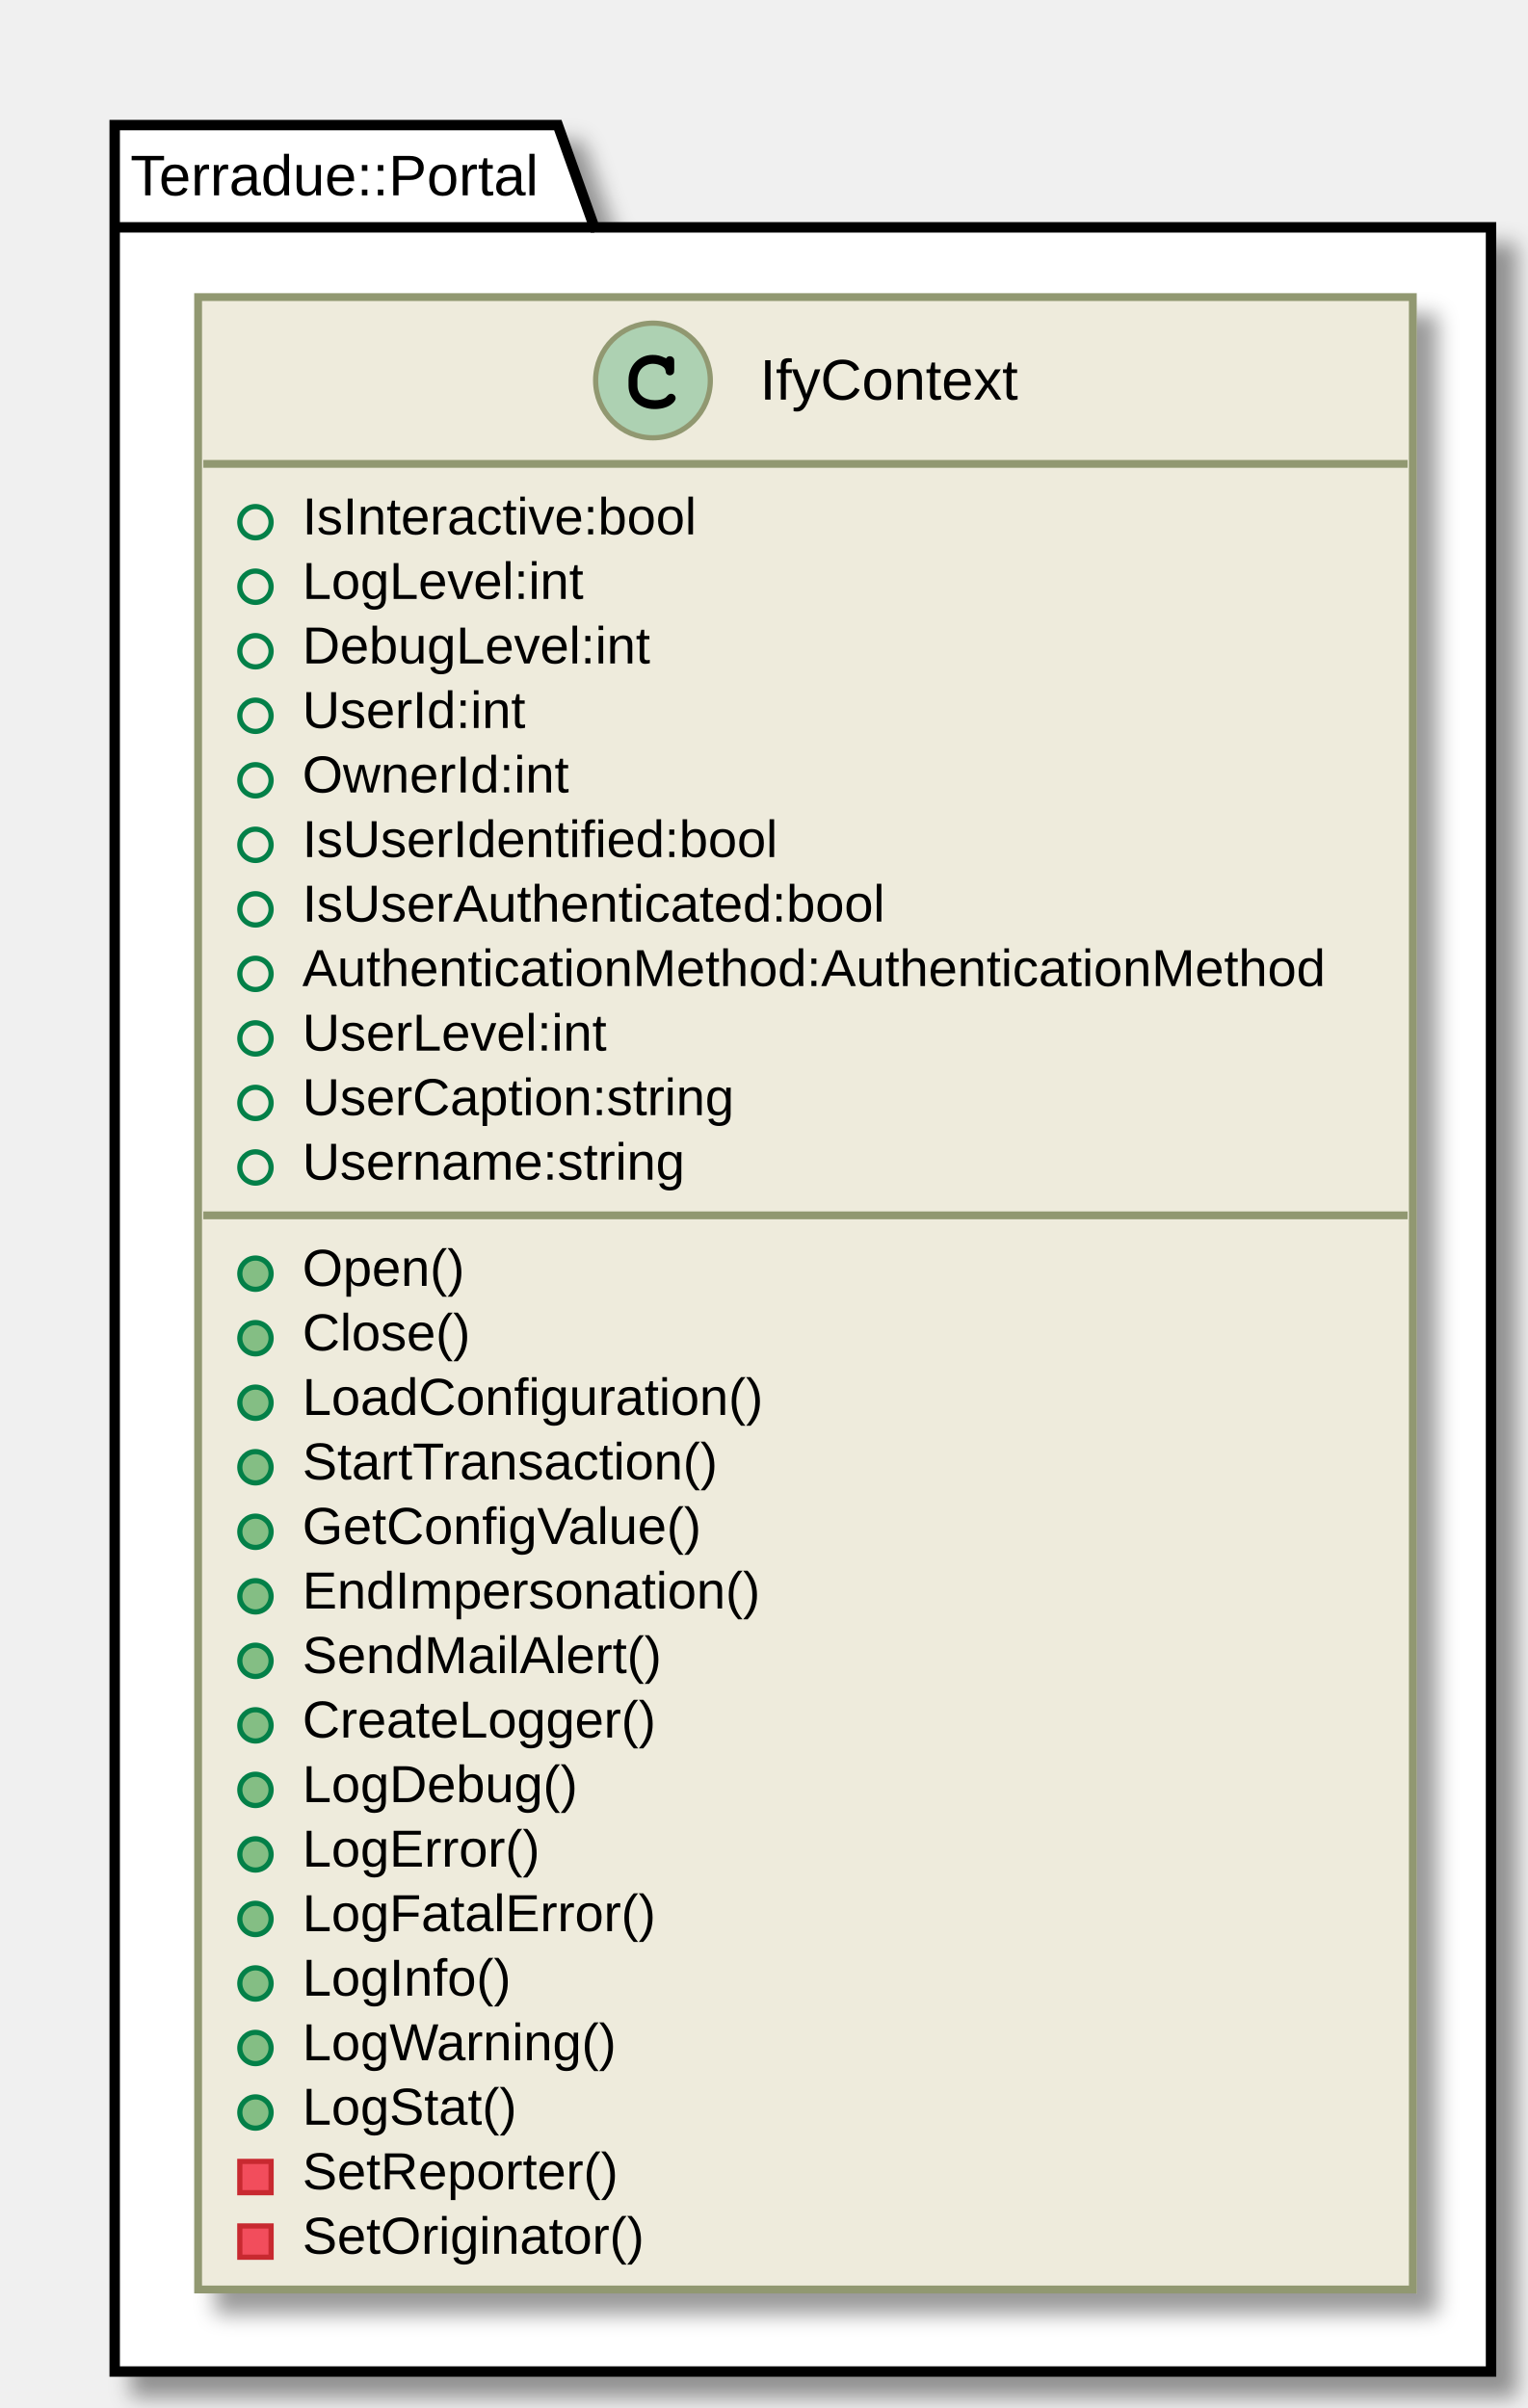
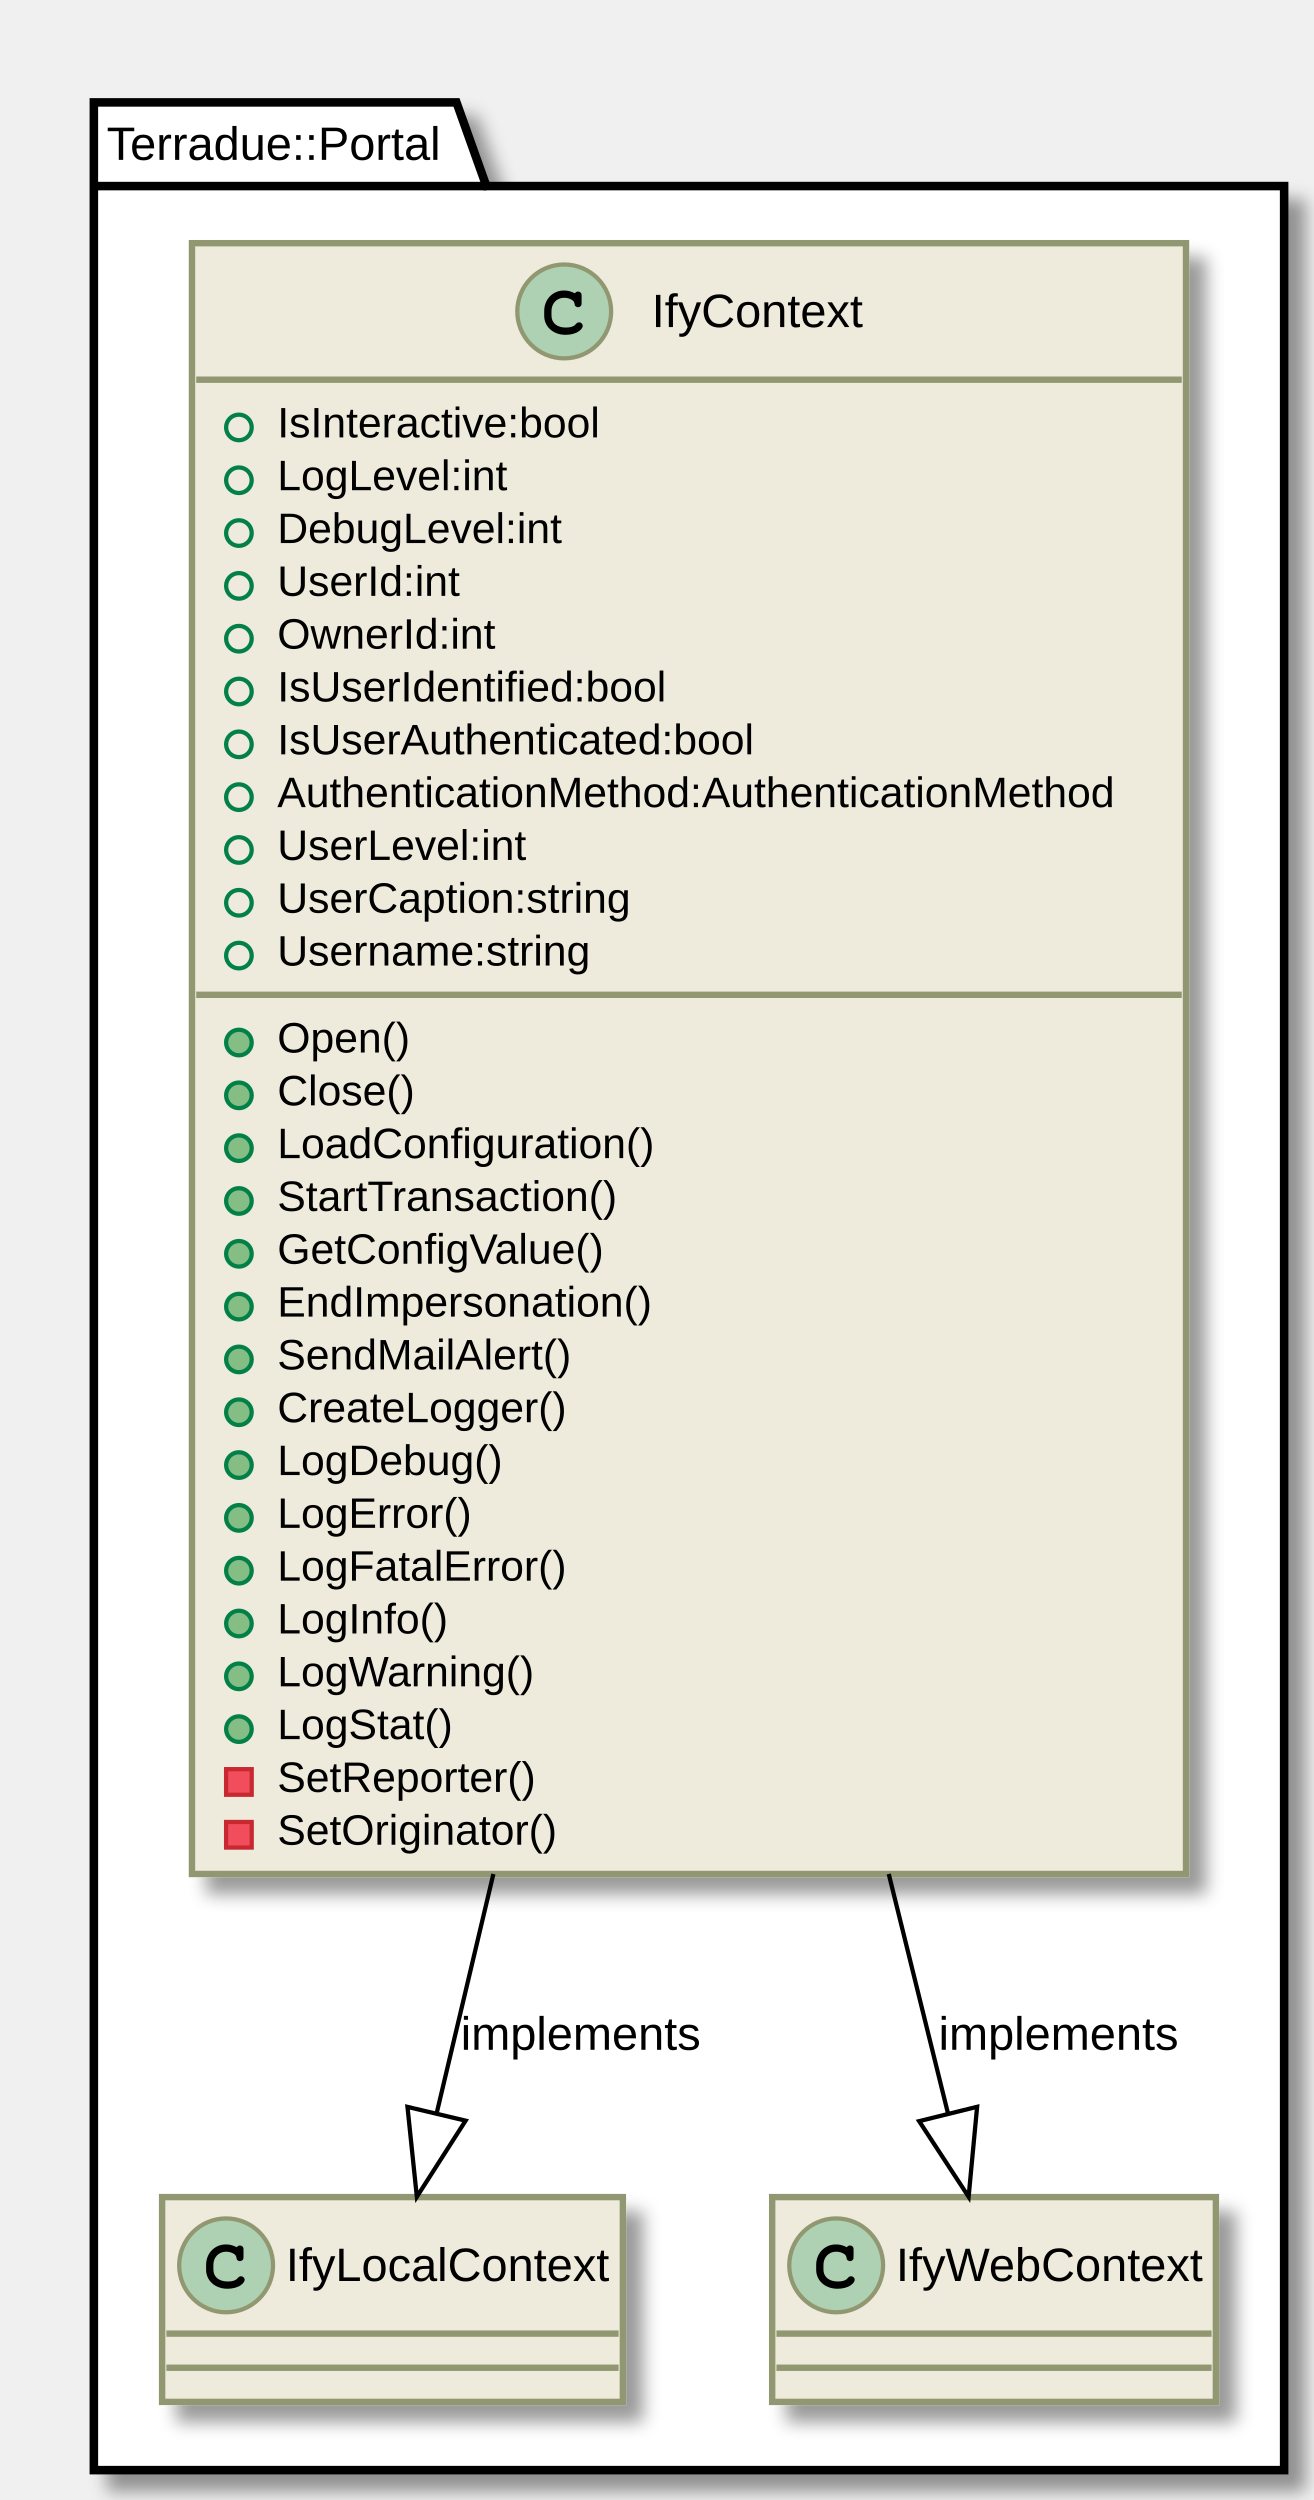
- <svg xmlns="http://www.w3.org/2000/svg" xmlns:xlink="http://www.w3.org/1999/xlink" height="462pt" style="width:293px;height:462px;" version="1.1" viewBox="0 0 293 462" width="293pt">
+ <svg xmlns="http://www.w3.org/2000/svg" xmlns:xlink="http://www.w3.org/1999/xlink" height="586pt" style="width:308px;height:586px;" version="1.1" viewBox="0 0 308 586" width="308pt">
  <defs>
    <filter height="300%" id="f1" width="300%" x="-1" y="-1">
      <feGaussianBlur result="blurOut" stdDeviation="2.0" />
      <feColorMatrix in="blurOut" result="blurOut2" type="matrix" values="0 0 0 0 0 0 0 0 0 0 0 0 0 0 0 0 0 0 .4 0" />
      <feOffset dx="4.0" dy="4.0" in="blurOut2" result="blurOut3" />
      <feBlend in="SourceGraphic" in2="blurOut3" mode="normal" />
    </filter>
  </defs>
  <g>
-     <polygon fill="#FFFFFF" filter="url(#f1)" points="22,24,107,24,114,43.618,286,43.618,286,455,22,455,22,24" style="stroke: #000000; stroke-width: 2.0;" />
+     <polygon fill="#FFFFFF" filter="url(#f1)" points="22,24,107,24,114,43.618,301,43.618,301,579,22,579,22,24" style="stroke: #000000; stroke-width: 2.0;" />
    <line style="stroke: #000000; stroke-width: 2.0;" x1="22" x2="114" y1="43.618" y2="43.618" />
    <text fill="#000000" font-family="Arial" font-size="11" lengthAdjust="spacingAndGlyphs" textLength="79" x="25" y="37.483">Terradue::Portal</text>
    <a target="_top" xlink:href="../information/classes/class_terradue_1_1_portal_1_1_ify_context.html" xlink:title="../information/classes/class_terradue_1_1_portal_1_1_ify_context.html">
-       <rect fill="#EEEBDC" filter="url(#f1)" height="382.26" style="stroke: #919871; stroke-width: 1.5;" width="233" x="38" y="57" />
-       <ellipse cx="125.25" cy="73" fill="#ADD1B2" rx="11" ry="11" style="stroke: #919871; stroke-width: 1.0;" />
-       <path d="M127.594,68.672 C126.656,68.234 126.062,68.094 125.188,68.094 C122.562,68.094 120.562,70.172 120.562,72.891 L120.562,74.016 C120.562,76.594 122.672,78.484 125.562,78.484 C126.781,78.484 127.938,78.188 128.688,77.641 C129.266,77.234 129.594,76.781 129.594,76.391 C129.594,75.938 129.203,75.547 128.734,75.547 C128.516,75.547 128.312,75.625 128.125,75.812 C127.672,76.297 127.672,76.297 127.484,76.391 C127.062,76.656 126.375,76.781 125.609,76.781 C123.562,76.781 122.266,75.688 122.266,73.984 L122.266,72.891 C122.266,71.109 123.516,69.797 125.25,69.797 C125.828,69.797 126.438,69.953 126.906,70.203 C127.391,70.484 127.562,70.703 127.656,71.109 C127.719,71.516 127.75,71.641 127.891,71.766 C128.031,71.906 128.266,72.016 128.484,72.016 C128.75,72.016 129.016,71.875 129.188,71.656 C129.297,71.5 129.328,71.312 129.328,70.891 L129.328,69.469 C129.328,69.031 129.312,68.906 129.219,68.75 C129.062,68.484 128.781,68.344 128.484,68.344 C128.188,68.344 127.984,68.438 127.766,68.75 L127.594,68.672 Z " />
-       <text fill="#000000" font-family="Arial" font-size="11" lengthAdjust="spacingAndGlyphs" textLength="50" x="145.75" y="76.674">IfyContext</text>
-       <line style="stroke: #919871; stroke-width: 1.5;" x1="39" x2="270" y1="89" y2="89" />
-       <ellipse cx="49" cy="100.19" fill="none" rx="3" ry="3" style="stroke: #038048; stroke-width: 1.0;" />
-       <text fill="#000000" font-family="Arial" font-size="10" lengthAdjust="spacingAndGlyphs" textLength="79" x="58" y="102.53">IsInteractive:bool</text>
-       <ellipse cx="49" cy="112.57" fill="none" rx="3" ry="3" style="stroke: #038048; stroke-width: 1.0;" />
-       <text fill="#000000" font-family="Arial" font-size="10" lengthAdjust="spacingAndGlyphs" textLength="57" x="58" y="114.91">LogLevel:int</text>
-       <ellipse cx="49" cy="124.95" fill="none" rx="3" ry="3" style="stroke: #038048; stroke-width: 1.0;" />
-       <text fill="#000000" font-family="Arial" font-size="10" lengthAdjust="spacingAndGlyphs" textLength="70" x="58" y="127.29">DebugLevel:int</text>
-       <ellipse cx="49" cy="137.33" fill="none" rx="3" ry="3" style="stroke: #038048; stroke-width: 1.0;" />
-       <text fill="#000000" font-family="Arial" font-size="10" lengthAdjust="spacingAndGlyphs" textLength="44" x="58" y="139.67">UserId:int</text>
-       <ellipse cx="49" cy="149.71" fill="none" rx="3" ry="3" style="stroke: #038048; stroke-width: 1.0;" />
-       <text fill="#000000" font-family="Arial" font-size="10" lengthAdjust="spacingAndGlyphs" textLength="53" x="58" y="152.05">OwnerId:int</text>
-       <ellipse cx="49" cy="162.09" fill="none" rx="3" ry="3" style="stroke: #038048; stroke-width: 1.0;" />
-       <text fill="#000000" font-family="Arial" font-size="10" lengthAdjust="spacingAndGlyphs" textLength="95" x="58" y="164.43">IsUserIdentified:bool</text>
-       <ellipse cx="49" cy="174.47" fill="none" rx="3" ry="3" style="stroke: #038048; stroke-width: 1.0;" />
-       <text fill="#000000" font-family="Arial" font-size="10" lengthAdjust="spacingAndGlyphs" textLength="117" x="58" y="176.81">IsUserAuthenticated:bool</text>
-       <ellipse cx="49" cy="186.85" fill="none" rx="3" ry="3" style="stroke: #038048; stroke-width: 1.0;" />
-       <text fill="#000000" font-family="Arial" font-size="10" lengthAdjust="spacingAndGlyphs" textLength="207" x="58" y="189.19">AuthenticationMethod:AuthenticationMethod</text>
-       <ellipse cx="49" cy="199.23" fill="none" rx="3" ry="3" style="stroke: #038048; stroke-width: 1.0;" />
-       <text fill="#000000" font-family="Arial" font-size="10" lengthAdjust="spacingAndGlyphs" textLength="60" x="58" y="201.57">UserLevel:int</text>
-       <ellipse cx="49" cy="211.61" fill="none" rx="3" ry="3" style="stroke: #038048; stroke-width: 1.0;" />
-       <text fill="#000000" font-family="Arial" font-size="10" lengthAdjust="spacingAndGlyphs" textLength="85" x="58" y="213.95">UserCaption:string</text>
-       <ellipse cx="49" cy="223.99" fill="none" rx="3" ry="3" style="stroke: #038048; stroke-width: 1.0;" />
-       <text fill="#000000" font-family="Arial" font-size="10" lengthAdjust="spacingAndGlyphs" textLength="75" x="58" y="226.33">Username:string</text>
-       <line style="stroke: #919871; stroke-width: 1.5;" x1="39" x2="270" y1="233.18" y2="233.18" />
-       <ellipse cx="49" cy="244.37" fill="#84BE84" rx="3" ry="3" style="stroke: #038048; stroke-width: 1.0;" />
-       <text fill="#000000" font-family="Arial" font-size="10" lengthAdjust="spacingAndGlyphs" textLength="32" x="58" y="246.71">Open()</text>
-       <ellipse cx="49" cy="256.75" fill="#84BE84" rx="3" ry="3" style="stroke: #038048; stroke-width: 1.0;" />
-       <text fill="#000000" font-family="Arial" font-size="10" lengthAdjust="spacingAndGlyphs" textLength="32" x="58" y="259.09">Close()</text>
-       <ellipse cx="49" cy="269.13" fill="#84BE84" rx="3" ry="3" style="stroke: #038048; stroke-width: 1.0;" />
-       <text fill="#000000" font-family="Arial" font-size="10" lengthAdjust="spacingAndGlyphs" textLength="92" x="58" y="271.47">LoadConfiguration()</text>
-       <ellipse cx="49" cy="281.51" fill="#84BE84" rx="3" ry="3" style="stroke: #038048; stroke-width: 1.0;" />
-       <text fill="#000000" font-family="Arial" font-size="10" lengthAdjust="spacingAndGlyphs" textLength="82" x="58" y="283.85">StartTransaction()</text>
-       <ellipse cx="49" cy="293.89" fill="#84BE84" rx="3" ry="3" style="stroke: #038048; stroke-width: 1.0;" />
-       <text fill="#000000" font-family="Arial" font-size="10" lengthAdjust="spacingAndGlyphs" textLength="80" x="58" y="296.23">GetConfigValue()</text>
-       <ellipse cx="49" cy="306.27" fill="#84BE84" rx="3" ry="3" style="stroke: #038048; stroke-width: 1.0;" />
-       <text fill="#000000" font-family="Arial" font-size="10" lengthAdjust="spacingAndGlyphs" textLength="91" x="58" y="308.61">EndImpersonation()</text>
-       <ellipse cx="49" cy="318.65" fill="#84BE84" rx="3" ry="3" style="stroke: #038048; stroke-width: 1.0;" />
-       <text fill="#000000" font-family="Arial" font-size="10" lengthAdjust="spacingAndGlyphs" textLength="70" x="58" y="320.99">SendMailAlert()</text>
-       <ellipse cx="49" cy="331.03" fill="#84BE84" rx="3" ry="3" style="stroke: #038048; stroke-width: 1.0;" />
-       <text fill="#000000" font-family="Arial" font-size="10" lengthAdjust="spacingAndGlyphs" textLength="70" x="58" y="333.37">CreateLogger()</text>
-       <ellipse cx="49" cy="343.41" fill="#84BE84" rx="3" ry="3" style="stroke: #038048; stroke-width: 1.0;" />
-       <text fill="#000000" font-family="Arial" font-size="10" lengthAdjust="spacingAndGlyphs" textLength="55" x="58" y="345.75">LogDebug()</text>
-       <ellipse cx="49" cy="355.79" fill="#84BE84" rx="3" ry="3" style="stroke: #038048; stroke-width: 1.0;" />
-       <text fill="#000000" font-family="Arial" font-size="10" lengthAdjust="spacingAndGlyphs" textLength="46" x="58" y="358.13">LogError()</text>
-       <ellipse cx="49" cy="368.17" fill="#84BE84" rx="3" ry="3" style="stroke: #038048; stroke-width: 1.0;" />
-       <text fill="#000000" font-family="Arial" font-size="10" lengthAdjust="spacingAndGlyphs" textLength="69" x="58" y="370.51">LogFatalError()</text>
-       <ellipse cx="49" cy="380.55" fill="#84BE84" rx="3" ry="3" style="stroke: #038048; stroke-width: 1.0;" />
-       <text fill="#000000" font-family="Arial" font-size="10" lengthAdjust="spacingAndGlyphs" textLength="42" x="58" y="382.89">LogInfo()</text>
-       <ellipse cx="49" cy="392.93" fill="#84BE84" rx="3" ry="3" style="stroke: #038048; stroke-width: 1.0;" />
-       <text fill="#000000" font-family="Arial" font-size="10" lengthAdjust="spacingAndGlyphs" textLength="62" x="58" y="395.27">LogWarning()</text>
-       <ellipse cx="49" cy="405.31" fill="#84BE84" rx="3" ry="3" style="stroke: #038048; stroke-width: 1.0;" />
-       <text fill="#000000" font-family="Arial" font-size="10" lengthAdjust="spacingAndGlyphs" textLength="43" x="58" y="407.65">LogStat()</text>
-       <rect fill="#F24D5C" height="6" style="stroke: #C82930; stroke-width: 1.0;" width="6" x="46" y="414.69" />
-       <text fill="#000000" font-family="Arial" font-size="10" lengthAdjust="spacingAndGlyphs" textLength="62" x="58" y="420.03">SetReporter()</text>
-       <rect fill="#F24D5C" height="6" style="stroke: #C82930; stroke-width: 1.0;" width="6" x="46" y="427.07" />
-       <text fill="#000000" font-family="Arial" font-size="10" lengthAdjust="spacingAndGlyphs" textLength="67" x="58" y="432.41">SetOriginator()</text>
+       <rect fill="#EEEBDC" filter="url(#f1)" height="382.26" style="stroke: #919871; stroke-width: 1.5;" width="233" x="45" y="57" />
+       <ellipse cx="132.25" cy="73" fill="#ADD1B2" rx="11" ry="11" style="stroke: #919871; stroke-width: 1.0;" />
+       <path d="M134.594,68.672 C133.656,68.234 133.062,68.094 132.188,68.094 C129.562,68.094 127.562,70.172 127.562,72.891 L127.562,74.016 C127.562,76.594 129.672,78.484 132.562,78.484 C133.781,78.484 134.938,78.188 135.688,77.641 C136.266,77.234 136.594,76.781 136.594,76.391 C136.594,75.938 136.203,75.547 135.734,75.547 C135.516,75.547 135.312,75.625 135.125,75.812 C134.672,76.297 134.672,76.297 134.484,76.391 C134.062,76.656 133.375,76.781 132.609,76.781 C130.562,76.781 129.266,75.688 129.266,73.984 L129.266,72.891 C129.266,71.109 130.516,69.797 132.25,69.797 C132.828,69.797 133.438,69.953 133.906,70.203 C134.391,70.484 134.562,70.703 134.656,71.109 C134.719,71.516 134.75,71.641 134.891,71.766 C135.031,71.906 135.266,72.016 135.484,72.016 C135.75,72.016 136.016,71.875 136.188,71.656 C136.297,71.5 136.328,71.312 136.328,70.891 L136.328,69.469 C136.328,69.031 136.312,68.906 136.219,68.75 C136.062,68.484 135.781,68.344 135.484,68.344 C135.188,68.344 134.984,68.438 134.766,68.75 L134.594,68.672 Z " />
+       <text fill="#000000" font-family="Arial" font-size="11" lengthAdjust="spacingAndGlyphs" textLength="50" x="152.75" y="76.674">IfyContext</text>
+       <line style="stroke: #919871; stroke-width: 1.5;" x1="46" x2="277" y1="89" y2="89" />
+       <ellipse cx="56" cy="100.19" fill="none" rx="3" ry="3" style="stroke: #038048; stroke-width: 1.0;" />
+       <text fill="#000000" font-family="Arial" font-size="10" lengthAdjust="spacingAndGlyphs" textLength="79" x="65" y="102.53">IsInteractive:bool</text>
+       <ellipse cx="56" cy="112.57" fill="none" rx="3" ry="3" style="stroke: #038048; stroke-width: 1.0;" />
+       <text fill="#000000" font-family="Arial" font-size="10" lengthAdjust="spacingAndGlyphs" textLength="57" x="65" y="114.91">LogLevel:int</text>
+       <ellipse cx="56" cy="124.95" fill="none" rx="3" ry="3" style="stroke: #038048; stroke-width: 1.0;" />
+       <text fill="#000000" font-family="Arial" font-size="10" lengthAdjust="spacingAndGlyphs" textLength="70" x="65" y="127.29">DebugLevel:int</text>
+       <ellipse cx="56" cy="137.33" fill="none" rx="3" ry="3" style="stroke: #038048; stroke-width: 1.0;" />
+       <text fill="#000000" font-family="Arial" font-size="10" lengthAdjust="spacingAndGlyphs" textLength="44" x="65" y="139.67">UserId:int</text>
+       <ellipse cx="56" cy="149.71" fill="none" rx="3" ry="3" style="stroke: #038048; stroke-width: 1.0;" />
+       <text fill="#000000" font-family="Arial" font-size="10" lengthAdjust="spacingAndGlyphs" textLength="53" x="65" y="152.05">OwnerId:int</text>
+       <ellipse cx="56" cy="162.09" fill="none" rx="3" ry="3" style="stroke: #038048; stroke-width: 1.0;" />
+       <text fill="#000000" font-family="Arial" font-size="10" lengthAdjust="spacingAndGlyphs" textLength="95" x="65" y="164.43">IsUserIdentified:bool</text>
+       <ellipse cx="56" cy="174.47" fill="none" rx="3" ry="3" style="stroke: #038048; stroke-width: 1.0;" />
+       <text fill="#000000" font-family="Arial" font-size="10" lengthAdjust="spacingAndGlyphs" textLength="117" x="65" y="176.81">IsUserAuthenticated:bool</text>
+       <ellipse cx="56" cy="186.85" fill="none" rx="3" ry="3" style="stroke: #038048; stroke-width: 1.0;" />
+       <text fill="#000000" font-family="Arial" font-size="10" lengthAdjust="spacingAndGlyphs" textLength="207" x="65" y="189.19">AuthenticationMethod:AuthenticationMethod</text>
+       <ellipse cx="56" cy="199.23" fill="none" rx="3" ry="3" style="stroke: #038048; stroke-width: 1.0;" />
+       <text fill="#000000" font-family="Arial" font-size="10" lengthAdjust="spacingAndGlyphs" textLength="60" x="65" y="201.57">UserLevel:int</text>
+       <ellipse cx="56" cy="211.61" fill="none" rx="3" ry="3" style="stroke: #038048; stroke-width: 1.0;" />
+       <text fill="#000000" font-family="Arial" font-size="10" lengthAdjust="spacingAndGlyphs" textLength="85" x="65" y="213.95">UserCaption:string</text>
+       <ellipse cx="56" cy="223.99" fill="none" rx="3" ry="3" style="stroke: #038048; stroke-width: 1.0;" />
+       <text fill="#000000" font-family="Arial" font-size="10" lengthAdjust="spacingAndGlyphs" textLength="75" x="65" y="226.33">Username:string</text>
+       <line style="stroke: #919871; stroke-width: 1.5;" x1="46" x2="277" y1="233.18" y2="233.18" />
+       <ellipse cx="56" cy="244.37" fill="#84BE84" rx="3" ry="3" style="stroke: #038048; stroke-width: 1.0;" />
+       <text fill="#000000" font-family="Arial" font-size="10" lengthAdjust="spacingAndGlyphs" textLength="32" x="65" y="246.71">Open()</text>
+       <ellipse cx="56" cy="256.75" fill="#84BE84" rx="3" ry="3" style="stroke: #038048; stroke-width: 1.0;" />
+       <text fill="#000000" font-family="Arial" font-size="10" lengthAdjust="spacingAndGlyphs" textLength="32" x="65" y="259.09">Close()</text>
+       <ellipse cx="56" cy="269.13" fill="#84BE84" rx="3" ry="3" style="stroke: #038048; stroke-width: 1.0;" />
+       <text fill="#000000" font-family="Arial" font-size="10" lengthAdjust="spacingAndGlyphs" textLength="92" x="65" y="271.47">LoadConfiguration()</text>
+       <ellipse cx="56" cy="281.51" fill="#84BE84" rx="3" ry="3" style="stroke: #038048; stroke-width: 1.0;" />
+       <text fill="#000000" font-family="Arial" font-size="10" lengthAdjust="spacingAndGlyphs" textLength="82" x="65" y="283.85">StartTransaction()</text>
+       <ellipse cx="56" cy="293.89" fill="#84BE84" rx="3" ry="3" style="stroke: #038048; stroke-width: 1.0;" />
+       <text fill="#000000" font-family="Arial" font-size="10" lengthAdjust="spacingAndGlyphs" textLength="80" x="65" y="296.23">GetConfigValue()</text>
+       <ellipse cx="56" cy="306.27" fill="#84BE84" rx="3" ry="3" style="stroke: #038048; stroke-width: 1.0;" />
+       <text fill="#000000" font-family="Arial" font-size="10" lengthAdjust="spacingAndGlyphs" textLength="91" x="65" y="308.61">EndImpersonation()</text>
+       <ellipse cx="56" cy="318.65" fill="#84BE84" rx="3" ry="3" style="stroke: #038048; stroke-width: 1.0;" />
+       <text fill="#000000" font-family="Arial" font-size="10" lengthAdjust="spacingAndGlyphs" textLength="70" x="65" y="320.99">SendMailAlert()</text>
+       <ellipse cx="56" cy="331.03" fill="#84BE84" rx="3" ry="3" style="stroke: #038048; stroke-width: 1.0;" />
+       <text fill="#000000" font-family="Arial" font-size="10" lengthAdjust="spacingAndGlyphs" textLength="70" x="65" y="333.37">CreateLogger()</text>
+       <ellipse cx="56" cy="343.41" fill="#84BE84" rx="3" ry="3" style="stroke: #038048; stroke-width: 1.0;" />
+       <text fill="#000000" font-family="Arial" font-size="10" lengthAdjust="spacingAndGlyphs" textLength="55" x="65" y="345.75">LogDebug()</text>
+       <ellipse cx="56" cy="355.79" fill="#84BE84" rx="3" ry="3" style="stroke: #038048; stroke-width: 1.0;" />
+       <text fill="#000000" font-family="Arial" font-size="10" lengthAdjust="spacingAndGlyphs" textLength="46" x="65" y="358.13">LogError()</text>
+       <ellipse cx="56" cy="368.17" fill="#84BE84" rx="3" ry="3" style="stroke: #038048; stroke-width: 1.0;" />
+       <text fill="#000000" font-family="Arial" font-size="10" lengthAdjust="spacingAndGlyphs" textLength="69" x="65" y="370.51">LogFatalError()</text>
+       <ellipse cx="56" cy="380.55" fill="#84BE84" rx="3" ry="3" style="stroke: #038048; stroke-width: 1.0;" />
+       <text fill="#000000" font-family="Arial" font-size="10" lengthAdjust="spacingAndGlyphs" textLength="42" x="65" y="382.89">LogInfo()</text>
+       <ellipse cx="56" cy="392.93" fill="#84BE84" rx="3" ry="3" style="stroke: #038048; stroke-width: 1.0;" />
+       <text fill="#000000" font-family="Arial" font-size="10" lengthAdjust="spacingAndGlyphs" textLength="62" x="65" y="395.27">LogWarning()</text>
+       <ellipse cx="56" cy="405.31" fill="#84BE84" rx="3" ry="3" style="stroke: #038048; stroke-width: 1.0;" />
+       <text fill="#000000" font-family="Arial" font-size="10" lengthAdjust="spacingAndGlyphs" textLength="43" x="65" y="407.65">LogStat()</text>
+       <rect fill="#F24D5C" height="6" style="stroke: #C82930; stroke-width: 1.0;" width="6" x="53" y="414.69" />
+       <text fill="#000000" font-family="Arial" font-size="10" lengthAdjust="spacingAndGlyphs" textLength="62" x="65" y="420.03">SetReporter()</text>
+       <rect fill="#F24D5C" height="6" style="stroke: #C82930; stroke-width: 1.0;" width="6" x="53" y="427.07" />
+       <text fill="#000000" font-family="Arial" font-size="10" lengthAdjust="spacingAndGlyphs" textLength="67" x="65" y="432.41">SetOriginator()</text>
    </a>
+     <rect fill="#EEEBDC" filter="url(#f1)" height="48" style="stroke: #919871; stroke-width: 1.5;" width="108" x="38" y="515" />
+     <ellipse cx="53" cy="531" fill="#ADD1B2" rx="11" ry="11" style="stroke: #919871; stroke-width: 1.0;" />
+     <path d="M55.344,526.672 C54.406,526.234 53.812,526.094 52.938,526.094 C50.312,526.094 48.312,528.172 48.312,530.891 L48.312,532.016 C48.312,534.594 50.422,536.484 53.312,536.484 C54.531,536.484 55.688,536.188 56.438,535.641 C57.016,535.234 57.344,534.781 57.344,534.391 C57.344,533.938 56.953,533.547 56.484,533.547 C56.266,533.547 56.062,533.625 55.875,533.812 C55.422,534.297 55.422,534.297 55.234,534.391 C54.812,534.656 54.125,534.781 53.359,534.781 C51.312,534.781 50.016,533.688 50.016,531.984 L50.016,530.891 C50.016,529.109 51.266,527.797 53,527.797 C53.578,527.797 54.188,527.953 54.656,528.203 C55.141,528.484 55.312,528.703 55.406,529.109 C55.469,529.516 55.5,529.641 55.641,529.766 C55.781,529.906 56.016,530.016 56.234,530.016 C56.5,530.016 56.766,529.875 56.938,529.656 C57.047,529.5 57.078,529.312 57.078,528.891 L57.078,527.469 C57.078,527.031 57.062,526.906 56.969,526.75 C56.812,526.484 56.531,526.344 56.234,526.344 C55.938,526.344 55.734,526.438 55.516,526.75 L55.344,526.672 Z " />
+     <text fill="#000000" font-family="Arial" font-size="11" lengthAdjust="spacingAndGlyphs" textLength="76" x="67" y="534.674">IfyLocalContext</text>
+     <line style="stroke: #919871; stroke-width: 1.5;" x1="39" x2="145" y1="547" y2="547" />
+     <line style="stroke: #919871; stroke-width: 1.5;" x1="39" x2="145" y1="555" y2="555" />
+     <rect fill="#EEEBDC" filter="url(#f1)" height="48" style="stroke: #919871; stroke-width: 1.5;" width="104" x="181" y="515" />
+     <ellipse cx="196" cy="531" fill="#ADD1B2" rx="11" ry="11" style="stroke: #919871; stroke-width: 1.0;" />
+     <path d="M198.344,526.672 C197.406,526.234 196.812,526.094 195.938,526.094 C193.312,526.094 191.312,528.172 191.312,530.891 L191.312,532.016 C191.312,534.594 193.422,536.484 196.312,536.484 C197.531,536.484 198.688,536.188 199.438,535.641 C200.016,535.234 200.344,534.781 200.344,534.391 C200.344,533.938 199.953,533.547 199.484,533.547 C199.266,533.547 199.062,533.625 198.875,533.812 C198.422,534.297 198.422,534.297 198.234,534.391 C197.812,534.656 197.125,534.781 196.359,534.781 C194.312,534.781 193.016,533.688 193.016,531.984 L193.016,530.891 C193.016,529.109 194.266,527.797 196,527.797 C196.578,527.797 197.188,527.953 197.656,528.203 C198.141,528.484 198.312,528.703 198.406,529.109 C198.469,529.516 198.5,529.641 198.641,529.766 C198.781,529.906 199.016,530.016 199.234,530.016 C199.5,530.016 199.766,529.875 199.938,529.656 C200.047,529.5 200.078,529.312 200.078,528.891 L200.078,527.469 C200.078,527.031 200.062,526.906 199.969,526.75 C199.812,526.484 199.531,526.344 199.234,526.344 C198.938,526.344 198.734,526.438 198.516,526.75 L198.344,526.672 Z " />
+     <text fill="#000000" font-family="Arial" font-size="11" lengthAdjust="spacingAndGlyphs" textLength="72" x="210" y="534.674">IfyWebContext</text>
+     <line style="stroke: #919871; stroke-width: 1.5;" x1="182" x2="284" y1="547" y2="547" />
+     <line style="stroke: #919871; stroke-width: 1.5;" x1="182" x2="284" y1="555" y2="555" />
+     <path d="M115.649,439.261 C110.741,459.962 106.159,479.286 102.36,495.309 " fill="none" style="stroke: #000000; stroke-width: 1.0;" />
+     <polygon fill="none" points="109.133,497.085,97.707,514.93,95.511,493.854,109.133,497.085" style="stroke: #000000; stroke-width: 1.0;" />
+     <text fill="#000000" font-family="Arial" font-size="11" lengthAdjust="spacingAndGlyphs" textLength="55" x="108" y="480.483">implements</text>
+     <path d="M208.322,439.261 C213.444,459.962 218.225,479.286 222.19,495.309 " fill="none" style="stroke: #000000; stroke-width: 1.0;" />
+     <polygon fill="none" points="229.036,493.834,227.045,514.93,215.446,497.197,229.036,493.834" style="stroke: #000000; stroke-width: 1.0;" />
+     <text fill="#000000" font-family="Arial" font-size="11" lengthAdjust="spacingAndGlyphs" textLength="55" x="220" y="480.483">implements</text>
  </g>
</svg>
